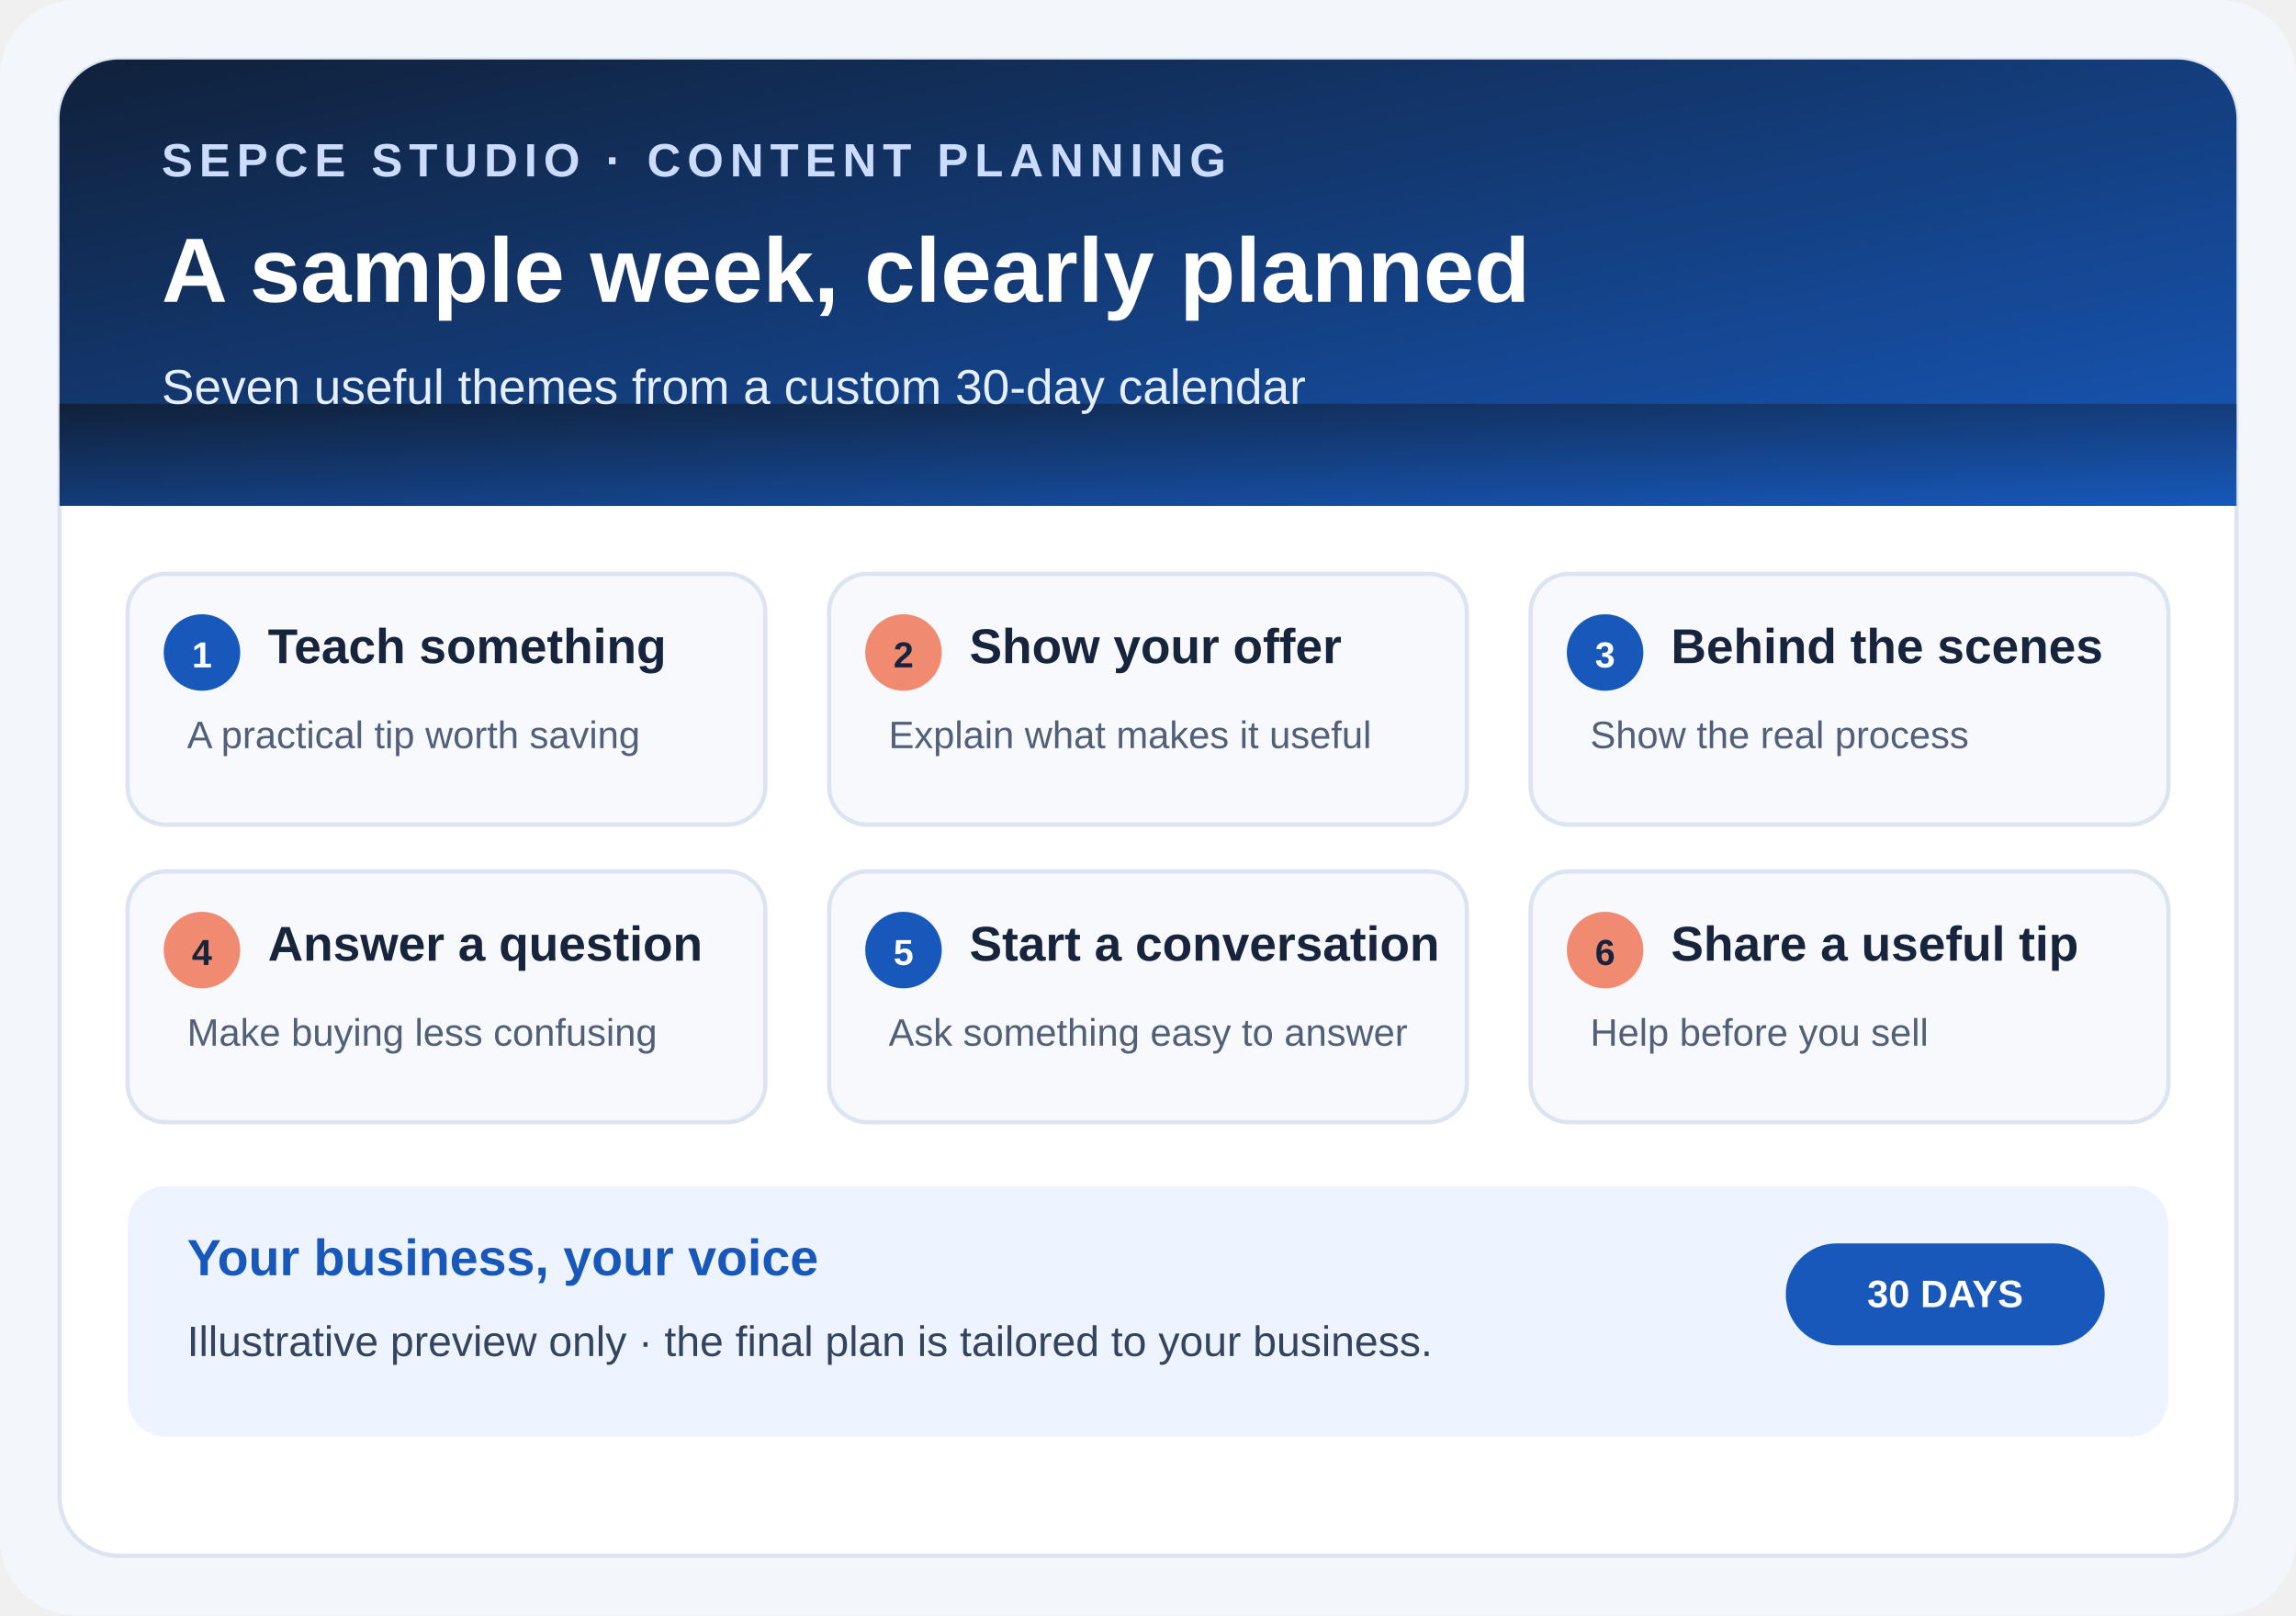
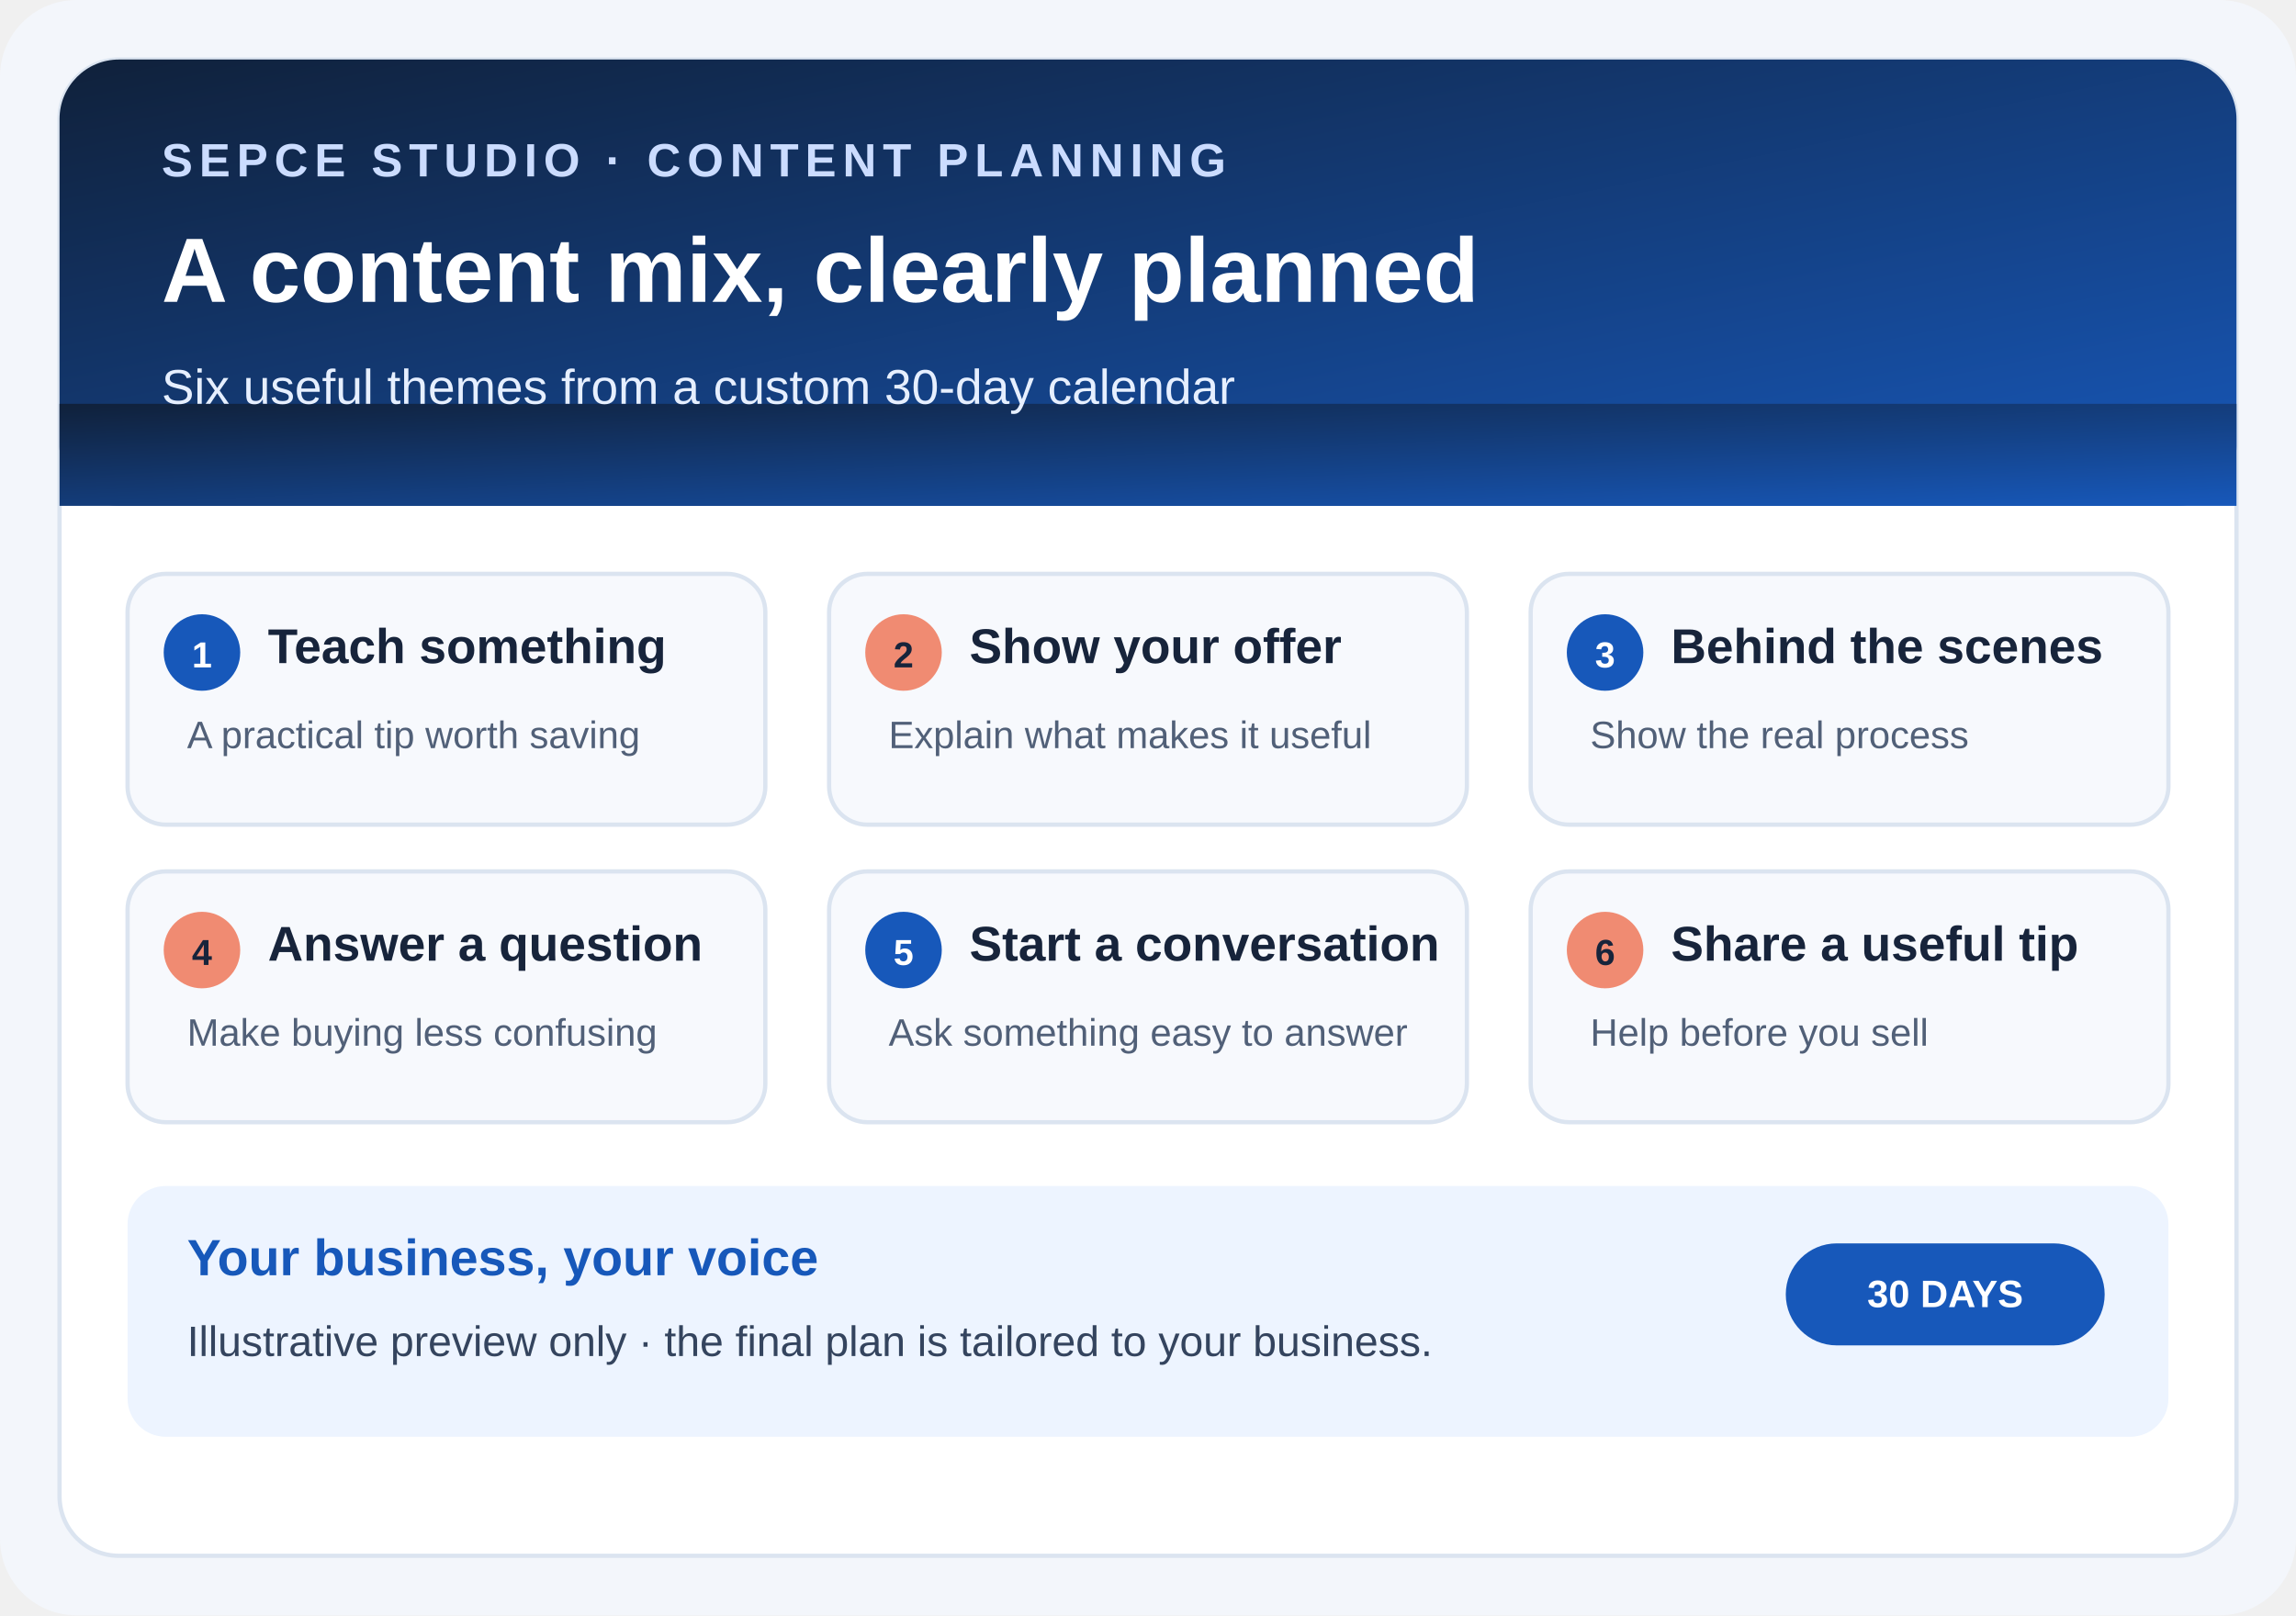
<svg xmlns="http://www.w3.org/2000/svg" width="1080" height="760" viewBox="0 0 1080 760" role="img" aria-labelledby="title desc">
  <defs>
    <linearGradient id="bg" x1="0" y1="0" x2="1" y2="1">
      <stop offset="0" stop-color="#10213b" />
      <stop offset="1" stop-color="#1758ba" />
    </linearGradient>
  </defs>
  <rect width="1080" height="760" rx="36" fill="#f3f6fb" />
  <rect x="28" y="28" width="1024" height="704" rx="28" fill="white" stroke="#dbe4f0" stroke-width="2" />
  <rect x="28" y="28" width="1024" height="210" rx="28" fill="url(#bg)" />
  <rect x="28" y="190" width="1024" height="48" fill="url(#bg)" />
  <text x="76" y="83" font-family="Arial,sans-serif" font-size="22" font-weight="700" letter-spacing="3" fill="#cbdcff">SEPCE STUDIO · CONTENT PLANNING</text>
-   <text x="76" y="142" font-family="Arial,sans-serif" font-size="43" font-weight="700" fill="#ffffff">A sample week, clearly planned</text>
-   <text x="76" y="190" font-family="Arial,sans-serif" font-size="23" fill="#e6efff">Seven useful themes from a custom 30-day calendar</text>
+   <text x="76" y="142" font-family="Arial,sans-serif" font-size="43" font-weight="700" fill="#ffffff">A content mix, clearly planned</text>
+   <text x="76" y="190" font-family="Arial,sans-serif" font-size="23" fill="#e6efff">Six useful themes from a custom 30-day calendar</text>
  <g font-family="Arial,sans-serif">
    <g>
      <rect x="60" y="270" width="300" height="118" rx="18" fill="#f7f9fd" stroke="#dbe4f0" stroke-width="2" />
      <circle cx="95" cy="307" r="18" fill="#1758ba" />
      <text x="95" y="314" text-anchor="middle" font-size="17" font-weight="700" fill="#fff">1</text>
      <text x="126" y="312" font-size="23" font-weight="700" fill="#17243b">Teach something</text>
      <text x="88" y="352" font-size="18" fill="#516078">A practical tip worth saving</text>
    </g>
    <g>
      <rect x="390" y="270" width="300" height="118" rx="18" fill="#f7f9fd" stroke="#dbe4f0" stroke-width="2" />
      <circle cx="425" cy="307" r="18" fill="#f08b72" />
      <text x="425" y="314" text-anchor="middle" font-size="17" font-weight="700" fill="#17243b">2</text>
      <text x="456" y="312" font-size="23" font-weight="700" fill="#17243b">Show your offer</text>
      <text x="418" y="352" font-size="18" fill="#516078">Explain what makes it useful</text>
    </g>
    <g>
      <rect x="720" y="270" width="300" height="118" rx="18" fill="#f7f9fd" stroke="#dbe4f0" stroke-width="2" />
      <circle cx="755" cy="307" r="18" fill="#1758ba" />
      <text x="755" y="314" text-anchor="middle" font-size="17" font-weight="700" fill="#fff">3</text>
      <text x="786" y="312" font-size="23" font-weight="700" fill="#17243b">Behind the scenes</text>
      <text x="748" y="352" font-size="18" fill="#516078">Show the real process</text>
    </g>
    <g>
      <rect x="60" y="410" width="300" height="118" rx="18" fill="#f7f9fd" stroke="#dbe4f0" stroke-width="2" />
      <circle cx="95" cy="447" r="18" fill="#f08b72" />
      <text x="95" y="454" text-anchor="middle" font-size="17" font-weight="700" fill="#17243b">4</text>
      <text x="126" y="452" font-size="23" font-weight="700" fill="#17243b">Answer a question</text>
      <text x="88" y="492" font-size="18" fill="#516078">Make buying less confusing</text>
    </g>
    <g>
      <rect x="390" y="410" width="300" height="118" rx="18" fill="#f7f9fd" stroke="#dbe4f0" stroke-width="2" />
      <circle cx="425" cy="447" r="18" fill="#1758ba" />
      <text x="425" y="454" text-anchor="middle" font-size="17" font-weight="700" fill="#fff">5</text>
      <text x="456" y="452" font-size="23" font-weight="700" fill="#17243b">Start a conversation</text>
      <text x="418" y="492" font-size="18" fill="#516078">Ask something easy to answer</text>
    </g>
    <g>
      <rect x="720" y="410" width="300" height="118" rx="18" fill="#f7f9fd" stroke="#dbe4f0" stroke-width="2" />
      <circle cx="755" cy="447" r="18" fill="#f08b72" />
      <text x="755" y="454" text-anchor="middle" font-size="17" font-weight="700" fill="#17243b">6</text>
      <text x="786" y="452" font-size="23" font-weight="700" fill="#17243b">Share a useful tip</text>
      <text x="748" y="492" font-size="18" fill="#516078">Help before you sell</text>
    </g>
  </g>
  <rect x="60" y="558" width="960" height="118" rx="18" fill="#edf4ff" />
  <text x="88" y="600" font-family="Arial,sans-serif" font-size="24" font-weight="700" fill="#1758ba">Your business, your voice</text>
  <text x="88" y="638" font-family="Arial,sans-serif" font-size="20" fill="#34445e">Illustrative preview only · the final plan is tailored to your business.</text>
  <rect x="840" y="585" width="150" height="48" rx="24" fill="#1758ba" />
  <text x="915" y="615" text-anchor="middle" font-family="Arial,sans-serif" font-size="18" font-weight="700" fill="#fff">30 DAYS</text>
</svg>
